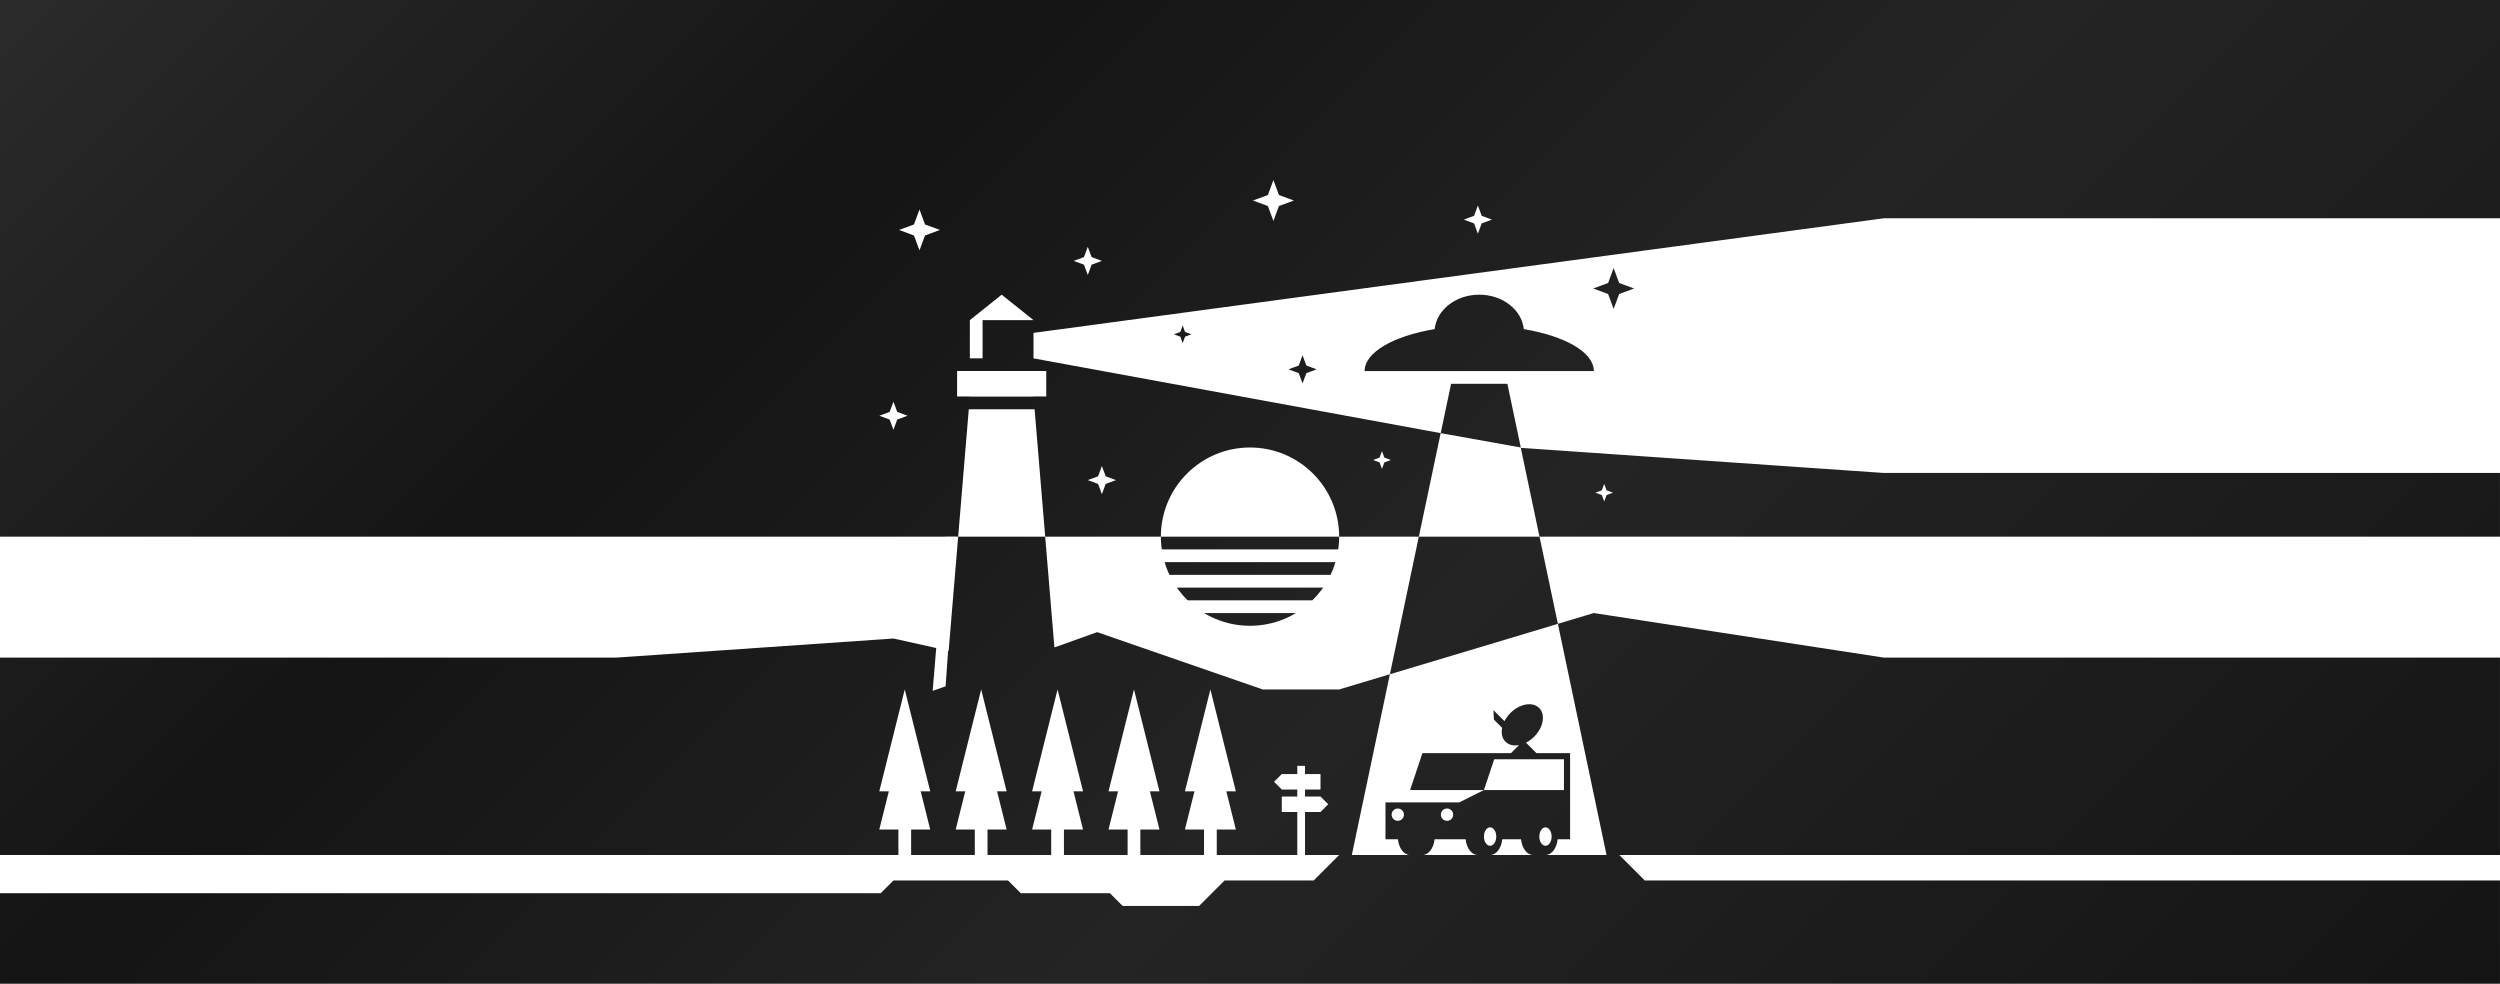
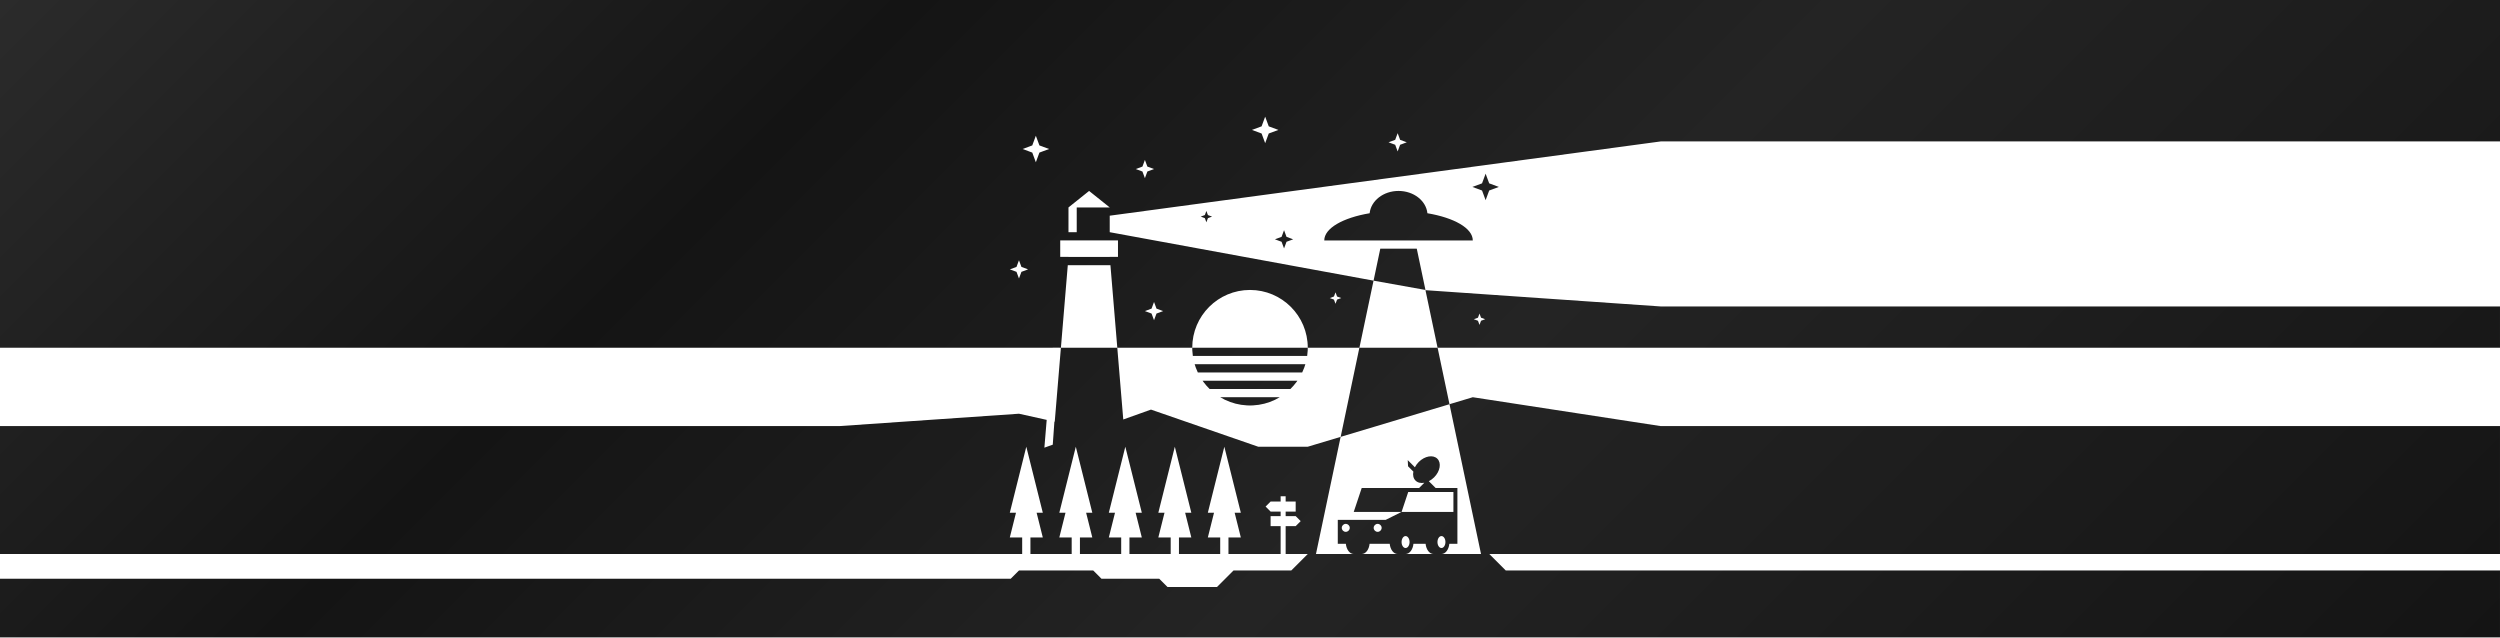
- <svg xmlns="http://www.w3.org/2000/svg" id="Layer_2" data-name="Layer 2" viewBox="0 0 1766.83 695.26">
+ <svg xmlns="http://www.w3.org/2000/svg" id="Layer_2" data-name="Layer 2" viewBox="0 0 2726.83 695.26">
  <defs>
    <style>
      .cls-1 {
        fill: url(#linear-gradient);
      }
    </style>
-     <linearGradient id="linear-gradient" x1="267.89" y1="-267.89" x2="1498.94" y2="963.15" gradientUnits="userSpaceOnUse">
+     <linearGradient id="linear-gradient" x1="507.89" y1="-507.89" x2="2218.94" y2="1203.15" gradientUnits="userSpaceOnUse">
      <stop offset="0" stop-color="#2b2b2b" />
      <stop offset=".29" stop-color="#141414" />
      <stop offset=".59" stop-color="#242424" />
      <stop offset="1" stop-color="#141414" />
    </linearGradient>
  </defs>
  <g id="Layer_1-2" data-name="Layer 1">
-     <path class="cls-1" d="M1136.51,207.79l-10.55-3.9,10.55-3.9,3.9-10.55,3.9,10.55,10.55,3.9-10.55,3.9-3.9,10.55-3.9-10.55ZM821.07,388.26h124.7c.27-1.89.47-3.81.57-5.76.05-1.07.08-2.15.08-3.24h-126c0,1.09.03,2.17.08,3.24.1,1.95.3,3.86.57,5.76ZM856.1,436.05c1.84.88,3.72,1.68,5.65,2.39,1.93.71,3.9,1.32,5.92,1.84,4.03,1.04,8.21,1.68,12.5,1.9,1.07.05,2.15.08,3.24.08s2.17-.03,3.24-.08c4.29-.22,8.48-.87,12.5-1.9,2.01-.52,3.99-1.13,5.92-1.84s3.82-1.5,5.65-2.39c1.76-.85,3.48-1.78,5.14-2.79h-64.92c1.67,1,3.38,1.94,5.14,2.79ZM917.86,258.33l-7.26,2.69,7.26,2.69,2.69,7.26,2.69-7.26,7.26-2.69-7.26-2.69-2.69-7.26-2.69,7.26ZM834.17,234.59l-4.52,1.67,4.52,1.67,1.67,4.53,1.67-4.53,4.53-1.67-4.53-1.67-1.67-4.53-1.67,4.53ZM1025.52,271.26l-7.33,34.86,56.6,10.14-9.47-45h-39.79ZM832.93,416.96c1.94,2.6,4.09,5.04,6.41,7.31h88.15c2.32-2.27,4.47-4.71,6.41-7.31.41-.55.81-1.13,1.2-1.69h-103.38c.4.57.79,1.14,1.2,1.69ZM1076.92,232.59c-1.41-13.63-14.97-24.33-31.5-24.33s-30.09,10.7-31.5,24.33c-29.09,4.89-49.5,16.33-49.5,29.67h162c0-13.34-20.41-24.79-49.5-29.67ZM826.49,406.26h113.86c.83-1.74,1.58-3.52,2.25-5.34.44-1.2.83-2.43,1.2-3.66h-120.75c.37,1.23.76,2.46,1.2,3.66.67,1.82,1.42,3.6,2.25,5.34ZM1766.83,0v154.26h-435.42l-601,81v18l287.76,52.85-15.41,73.15h85.24l-13.21-62.75,256.61,17.75h435.42v45h-678.79l12.97,61.62,25.4-7.62,205,31.5h435.42v139.5h-622.42l18,18h604.42v73H0v-64h622.42l9-9h81l9,9h63l9,9h54l18-18h63l18-18h-24.12v-30.39h10.94l5.47-5.47-5.47-5.47h-10.94v-4.94h10.94v-10.94h-10.94v-5.79h-5.47v5.79h-10.94l-5.47,5.47,5.47,5.47h10.94v4.94h-10.94v10.94h10.94v30.39h-56.91v-18h13.5l-6.75-27h6.75l-18-72-18,72h6.75l-6.75,27h13.5v18h-45v-18h13.5l-6.75-27h6.75l-18-72-18,72h6.75l-6.75,27h13.5v18h-45v-18h13.5l-6.75-27h6.75l-18-72-18,72h6.75l-6.75,27h13.5v18h-45v-18h13.5l-6.75-27h6.75l-18-72-18,72h6.75l-6.75,27h13.5v18h-45v-18h13.5l-6.75-27h6.75l-18-72-18,72h6.75l-6.75,27h13.5v18H0v-139.5h435.42l196-13.5,30.24,6.72-2.52,30.3,9.14-3.26,1.79-25.17.37.08,6.72-80.67h61.5l6.52,78.29,30.23-10.79,117,40.5h54l35.87-10.76-26.91,127.76h41.18c-4.36,0-7.97-4.83-8.59-11.11h-8.8v-26.09h52.19l17.4-8.7h56.54v-21.74h-49.29l-7.25,21.74h-52.19l8.7-26.09h62.59l5.7-5.7c-3.74.7-7.25-.04-9.6-2.4-2.39-2.39-3.11-5.98-2.35-9.79l-5.79-5.79-.35-6.72,7.8,7.8c1.03-2.02,2.43-4,4.22-5.79,6.58-6.58,15.66-8.16,20.29-3.53,4.63,4.63,3.05,13.71-3.53,20.29-1.79,1.79-3.76,3.19-5.78,4.22l7.4,7.4h23.78v60.89h-8.8c-.62,6.29-4.23,11.11-8.59,11.11h43.14l-34.39-163.37-118.7,35.61,20.42-97.24h-56.3c0-34.79-28.21-63-63-63s-63,28.21-63,63h-81.75l-7.49-90h-46.51l-7.5,90h-1.35v-.05s-7.62,0-7.62,0v.05H0V0h1766.83ZM641.37,293.81l-7.26-2.69-2.69-7.26-2.69,7.26-7.26,2.69,7.26,2.69,2.69,7.26,2.69-7.26,7.26-2.69ZM664.28,162.52l-10.55-3.9-3.9-10.55-3.9,10.55-10.55,3.9,10.55,3.9,3.9,10.55,3.9-10.55,10.55-3.9ZM992.21,575.75c0-2.4-1.95-4.35-4.35-4.35s-4.35,1.95-4.35,4.35,1.95,4.35,4.35,4.35,4.35-1.95,4.35-4.35ZM1018.31,575.75c0,2.4,1.95,4.35,4.35,4.35s4.35-1.95,4.35-4.35-1.95-4.35-4.35-4.35-4.35,1.95-4.35,4.35ZM1044.4,604.26c-4.36,0-7.97-4.83-8.59-11.11h-21.96c-.62,6.29-4.23,11.11-8.59,11.11h39.14ZM1053.1,597.74c2.4,0,4.35-2.92,4.35-6.52s-1.95-6.52-4.35-6.52-4.35,2.92-4.35,6.52,1.95,6.52,4.35,6.52ZM1083.54,604.26c-4.36,0-7.97-4.83-8.59-11.11h-13.26c-.62,6.29-4.23,11.11-8.59,11.11h30.44ZM1092.24,597.74c2.4,0,4.35-2.92,4.35-6.52s-1.95-6.52-4.35-6.52-4.35,2.92-4.35,6.52,1.95,6.52,4.35,6.52ZM1127.54,348.19l4.53,1.67,1.67,4.53,1.67-4.53,4.53-1.67-4.53-1.67-1.67-4.53-1.67,4.53-4.53,1.67ZM970.42,325.1l4.57,1.69,1.69,4.57,1.69-4.57,4.57-1.69-4.57-1.69-1.69-4.57-1.69,4.57-4.57,1.69ZM768.78,339.31l7.26,2.69,2.69,7.26,2.69-7.26,7.26-2.69-7.26-2.69-2.69-7.26-2.69,7.26-7.26,2.69ZM676.42,262.2v18h9v.07s0,0,0,0h45.01v-.07s8.99,0,8.99,0v-18h-63ZM730.42,226.26l-22.5-18-22.5,18v27h9v-27h36ZM778.73,184.38l-7.26-2.69-2.69-7.26-2.69,7.26-7.26,2.69,7.26,2.69,2.69,7.26,2.69-7.26,7.26-2.69ZM914.41,141.71l-10.55-3.9-3.9-10.55-3.9,10.55-10.55,3.9,10.55,3.9,3.9,10.55,3.9-10.55,10.55-3.9ZM1054.42,155.21l-7.26-2.69-2.69-7.26-2.69,7.26-7.26,2.69,7.26,2.69,2.69,7.26,2.69-7.26,7.26-2.69Z" />
+     <path class="cls-1" d="M1616.51,207.79l-10.55-3.9,10.55-3.9,3.9-10.55,3.9,10.55,10.55,3.9-10.55,3.9-3.9,10.55-3.9-10.55ZM1301.07,388.26h124.7c.27-1.89.47-3.81.57-5.76.05-1.07.08-2.15.08-3.24h-126c0,1.09.03,2.17.08,3.24.1,1.95.3,3.86.57,5.76ZM1336.1,436.05c1.84.88,3.72,1.68,5.65,2.39,1.93.71,3.9,1.32,5.92,1.84,4.03,1.04,8.21,1.68,12.5,1.9,1.07.05,2.15.08,3.24.08s2.17-.03,3.24-.08c4.29-.22,8.48-.87,12.5-1.9,2.01-.52,3.99-1.13,5.92-1.84s3.82-1.5,5.65-2.39c1.76-.85,3.48-1.78,5.14-2.79h-64.92c1.67,1,3.38,1.94,5.14,2.79ZM1397.86,258.33l-7.26,2.69,7.26,2.69,2.69,7.26,2.69-7.26,7.26-2.69-7.26-2.69-2.69-7.26-2.69,7.26ZM1314.17,234.59l-4.52,1.67,4.52,1.67,1.67,4.53,1.67-4.53,4.53-1.67-4.53-1.67-1.67-4.53-1.67,4.53ZM1505.52,271.26l-7.33,34.86,56.6,10.14-9.47-45h-39.79ZM1312.93,416.96c1.94,2.6,4.09,5.04,6.41,7.31h88.15c2.32-2.27,4.47-4.71,6.41-7.31.41-.55.81-1.13,1.2-1.69h-103.38c.4.57.79,1.14,1.2,1.69ZM1556.92,232.59c-1.41-13.63-14.97-24.33-31.5-24.33s-30.09,10.7-31.5,24.33c-29.09,4.89-49.5,16.33-49.5,29.67h162c0-13.34-20.41-24.79-49.5-29.67ZM1306.49,406.26h113.86c.83-1.74,1.58-3.52,2.25-5.34.44-1.2.83-2.43,1.2-3.66h-120.75c.37,1.23.76,2.46,1.2,3.66.67,1.82,1.42,3.6,2.25,5.34ZM2726.83,0v154.26h-915.42l-601,81v18l287.76,52.85-15.41,73.15h85.24l-13.21-62.75,256.61,17.75h915.42v45h-1158.79l12.97,61.62,25.4-7.62,205,31.5h915.42v139.5h-1102.42l18,18h1084.42v73H0v-64h1102.42l9-9h81l9,9h63l9,9h54l18-18h63l18-18h-24.12v-30.39h10.94l5.47-5.47-5.47-5.47h-10.94v-4.94h10.94v-10.94h-10.94v-5.79h-5.47v5.79h-10.94l-5.47,5.47,5.47,5.47h10.94v4.94h-10.94v10.94h10.94v30.39h-56.91v-18h13.5l-6.75-27h6.75l-18-72-18,72h6.75l-6.75,27h13.5v18h-45v-18h13.5l-6.75-27h6.75l-18-72-18,72h6.75l-6.75,27h13.5v18h-45v-18h13.5l-6.75-27h6.75l-18-72-18,72h6.75l-6.75,27h13.5v18h-45v-18h13.5l-6.75-27h6.75l-18-72-18,72h6.75l-6.75,27h13.5v18h-45v-18h13.5l-6.75-27h6.75l-18-72-18,72h6.75l-6.75,27h13.5v18H0v-139.5h915.42l196-13.5,30.24,6.72-2.52,30.3,9.14-3.26,1.79-25.17.37.08,6.72-80.67h61.5l6.52,78.29,30.23-10.79,117,40.5h54l35.87-10.76-26.91,127.76h41.18c-4.36,0-7.97-4.83-8.59-11.11h-8.8v-26.09h52.19l17.4-8.7h56.54v-21.74h-49.29l-7.25,21.74h-52.19l8.7-26.09h62.59l5.7-5.7c-3.74.7-7.25-.04-9.6-2.4-2.39-2.39-3.11-5.98-2.35-9.79l-5.79-5.79-.35-6.72,7.8,7.8c1.03-2.02,2.43-4,4.22-5.79,6.58-6.58,15.66-8.16,20.29-3.53,4.63,4.63,3.05,13.71-3.53,20.29-1.79,1.79-3.76,3.19-5.78,4.22l7.4,7.4h23.78v60.89h-8.8c-.62,6.29-4.23,11.11-8.59,11.11h43.14l-34.39-163.37-118.7,35.61,20.42-97.24h-56.3c0-34.79-28.21-63-63-63s-63,28.21-63,63h-81.75l-7.49-90h-46.51l-7.5,90h-1.35v-.05s-7.62,0-7.62,0v.05H0V0h2726.83ZM1121.37,293.81l-7.26-2.69-2.69-7.26-2.69,7.26-7.26,2.69,7.26,2.69,2.69,7.26,2.69-7.26,7.26-2.69ZM1144.28,162.52l-10.55-3.9-3.9-10.55-3.9,10.55-10.55,3.9,10.55,3.9,3.9,10.55,3.9-10.55,10.55-3.9ZM1472.21,575.75c0-2.4-1.95-4.35-4.35-4.35s-4.35,1.95-4.35,4.35,1.95,4.35,4.35,4.35,4.35-1.95,4.35-4.35ZM1498.31,575.75c0,2.4,1.95,4.35,4.35,4.35s4.35-1.95,4.35-4.35-1.95-4.35-4.35-4.35-4.35,1.95-4.35,4.35ZM1524.4,604.26c-4.36,0-7.97-4.83-8.59-11.11h-21.96c-.62,6.29-4.23,11.11-8.59,11.11h39.14ZM1533.1,597.74c2.4,0,4.35-2.92,4.35-6.52s-1.95-6.52-4.35-6.52-4.35,2.92-4.35,6.52,1.95,6.52,4.35,6.52ZM1563.54,604.26c-4.36,0-7.97-4.83-8.59-11.11h-13.26c-.62,6.29-4.23,11.11-8.59,11.11h30.44ZM1572.24,597.74c2.4,0,4.35-2.92,4.35-6.52s-1.95-6.52-4.35-6.52-4.35,2.92-4.35,6.52,1.95,6.52,4.35,6.52ZM1607.54,348.19l4.53,1.67,1.67,4.53,1.67-4.53,4.53-1.67-4.53-1.67-1.67-4.53-1.67,4.53-4.53,1.67ZM1450.42,325.1l4.57,1.69,1.69,4.57,1.69-4.57,4.57-1.69-4.57-1.69-1.69-4.57-1.69,4.57-4.57,1.69ZM1248.78,339.31l7.26,2.69,2.69,7.26,2.69-7.26,7.26-2.69-7.26-2.69-2.69-7.26-2.69,7.26-7.26,2.69ZM1156.42,262.2v18h9v.07s0,0,0,0h45.01v-.07s8.99,0,8.99,0v-18h-63ZM1210.42,226.26l-22.5-18-22.5,18v27h9v-27h36ZM1258.73,184.38l-7.26-2.69-2.69-7.26-2.69,7.26-7.26,2.69,7.26,2.69,2.69,7.26,2.69-7.26,7.26-2.69ZM1394.41,141.71l-10.55-3.9-3.9-10.55-3.9,10.55-10.55,3.9,10.55,3.9,3.9,10.55,3.9-10.55,10.55-3.9ZM1534.42,155.21l-7.26-2.69-2.69-7.26-2.69,7.26-7.26,2.69,7.26,2.69,2.69,7.26,2.69-7.26,7.26-2.69Z" />
  </g>
</svg>
